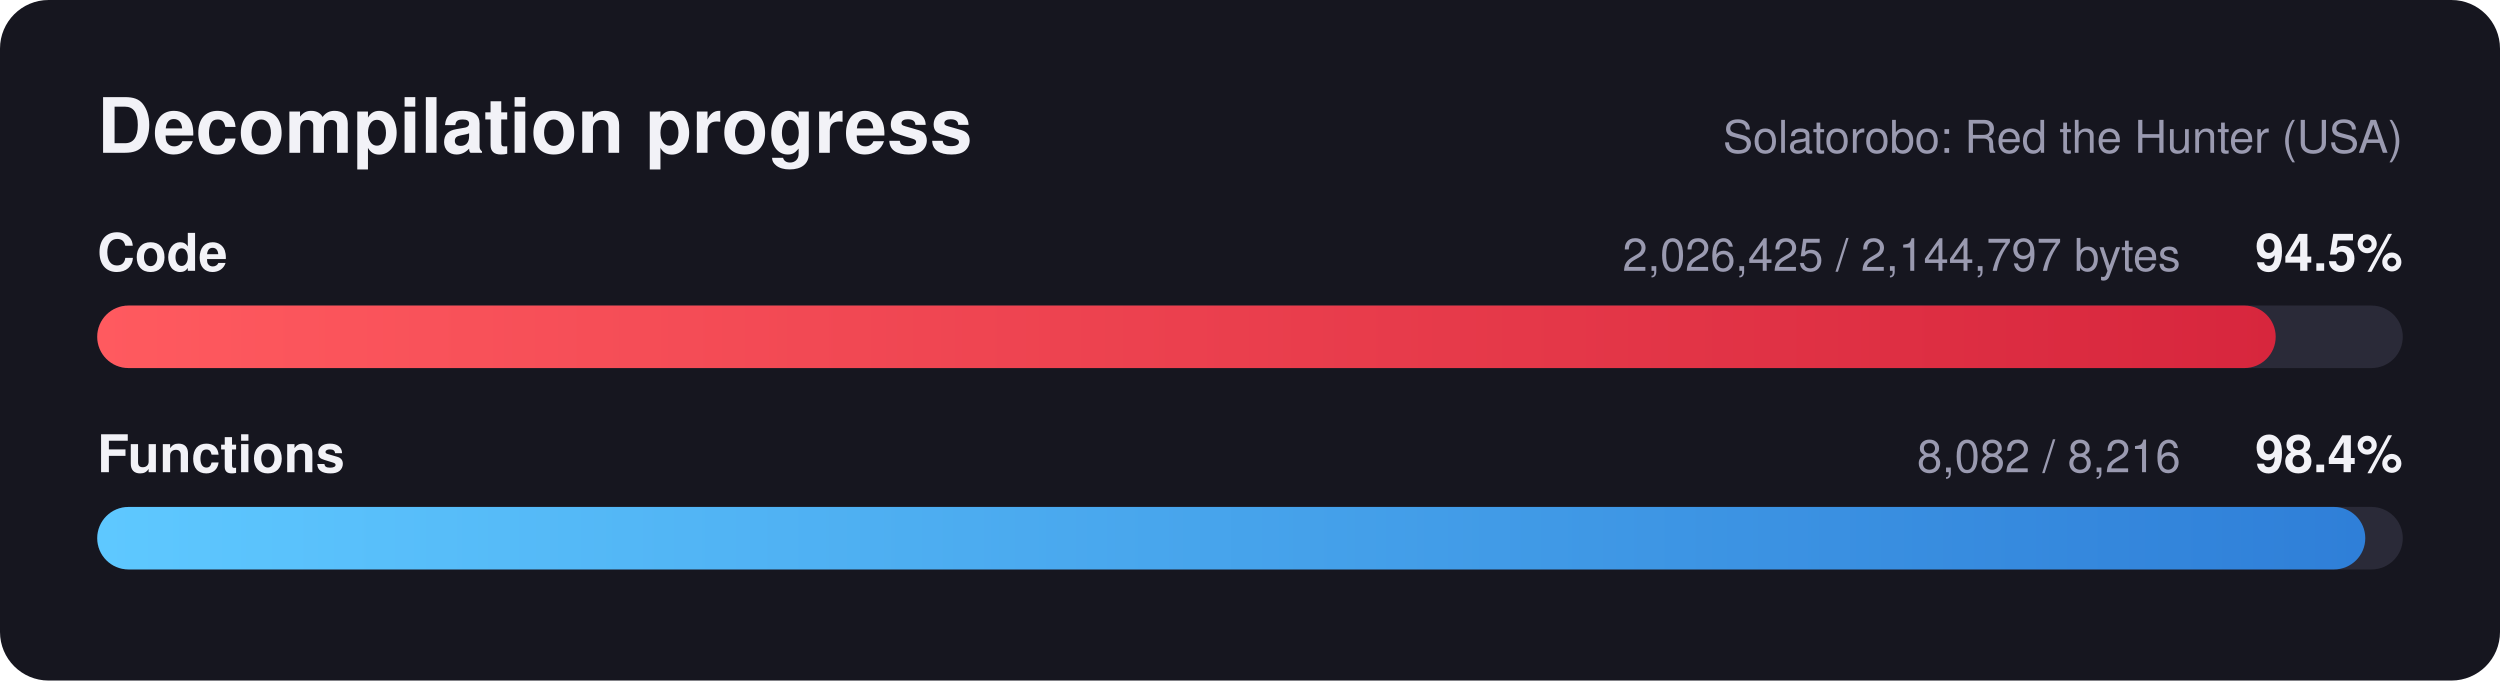
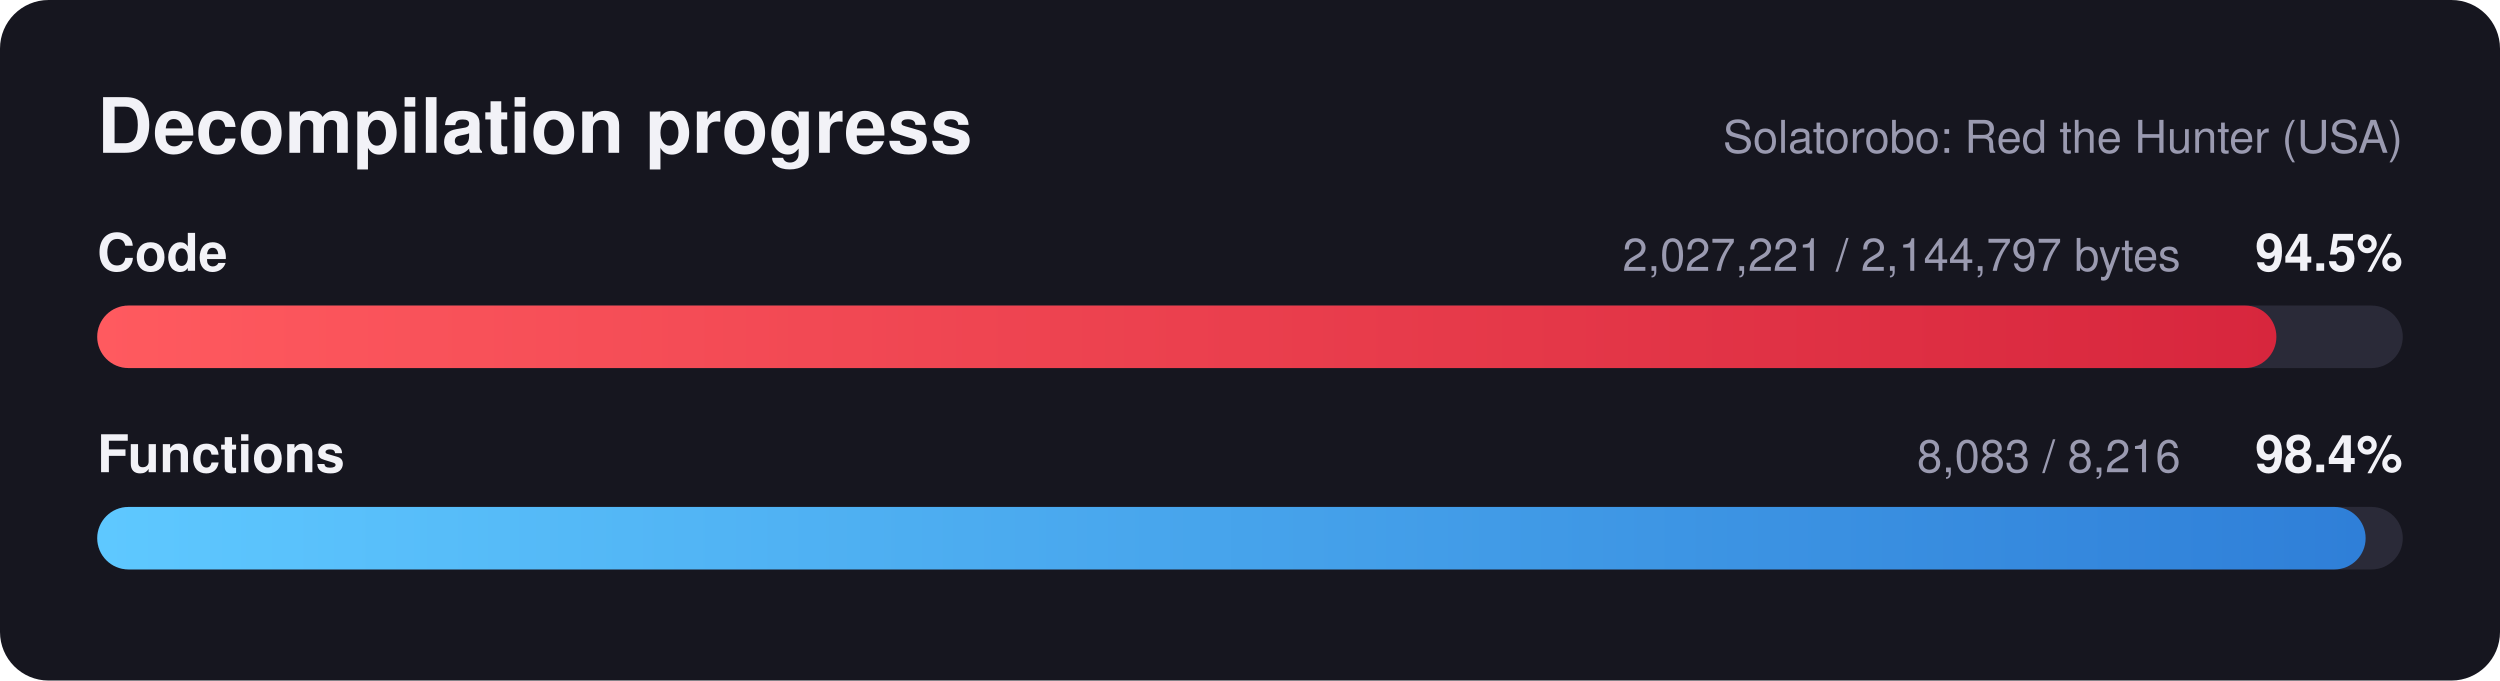
<svg xmlns="http://www.w3.org/2000/svg" width="720" height="196" viewBox="0 0 720 196" font-family="Segoe UI, Helvetica, Arial, sans-serif">
  <defs>
    <linearGradient id="red" x1="0" x2="1" y1="0" y2="0">
      <stop offset="0" stop-color="#ff5a5f" />
      <stop offset="1" stop-color="#d7263d" />
    </linearGradient>
    <linearGradient id="blue" x1="0" x2="1" y1="0" y2="0">
      <stop offset="0" stop-color="#5ec8ff" />
      <stop offset="1" stop-color="#2f7fd8" />
    </linearGradient>
  </defs>
  <rect width="720" height="196" rx="14" fill="#16161f" />
  <text x="28" y="44" fill="#f2f2f7" font-size="22" font-weight="700">Decompilation progress</text>
  <text x="692" y="44" fill="#9a9ab0" font-size="13" text-anchor="end">Solatorobo: Red the Hunter (USA)</text>
  <text x="28" y="78" fill="#f2f2f7" font-size="15" font-weight="600">Code</text>
  <text x="692" y="78" fill="#f2f2f7" font-size="15" font-weight="700" text-anchor="end">94.5%</text>
-   <text x="628" y="78" fill="#9a9ab0" font-size="13" text-anchor="end">2,026,425 / 2,144,797 bytes</text>
+   <text x="628" y="78" fill="#9a9ab0" font-size="13" text-anchor="end">2,027,221 / 2,144,797 bytes</text>
  <rect x="28" y="88" width="664" height="18" rx="9.0" fill="#2a2a38" />
-   <rect x="28" y="88" width="627.4" height="18" rx="9.0" fill="url(#red)" />
+   <rect x="28" y="88" width="627.6" height="18" rx="9.0" fill="url(#red)" />
  <text x="28" y="136" fill="#f2f2f7" font-size="15" font-weight="600">Functions</text>
  <text x="692" y="136" fill="#f2f2f7" font-size="15" font-weight="700" text-anchor="end">98.4%</text>
-   <text x="628" y="136" fill="#9a9ab0" font-size="13" text-anchor="end">8,082 / 8,216</text>
+   <text x="628" y="136" fill="#9a9ab0" font-size="13" text-anchor="end">8,083 / 8,216</text>
  <rect x="28" y="146" width="664" height="18" rx="9.0" fill="#2a2a38" />
-   <rect x="28" y="146" width="653.2" height="18" rx="9.0" fill="url(#blue)" />
+   <rect x="28" y="146" width="653.3" height="18" rx="9.0" fill="url(#blue)" />
</svg>
